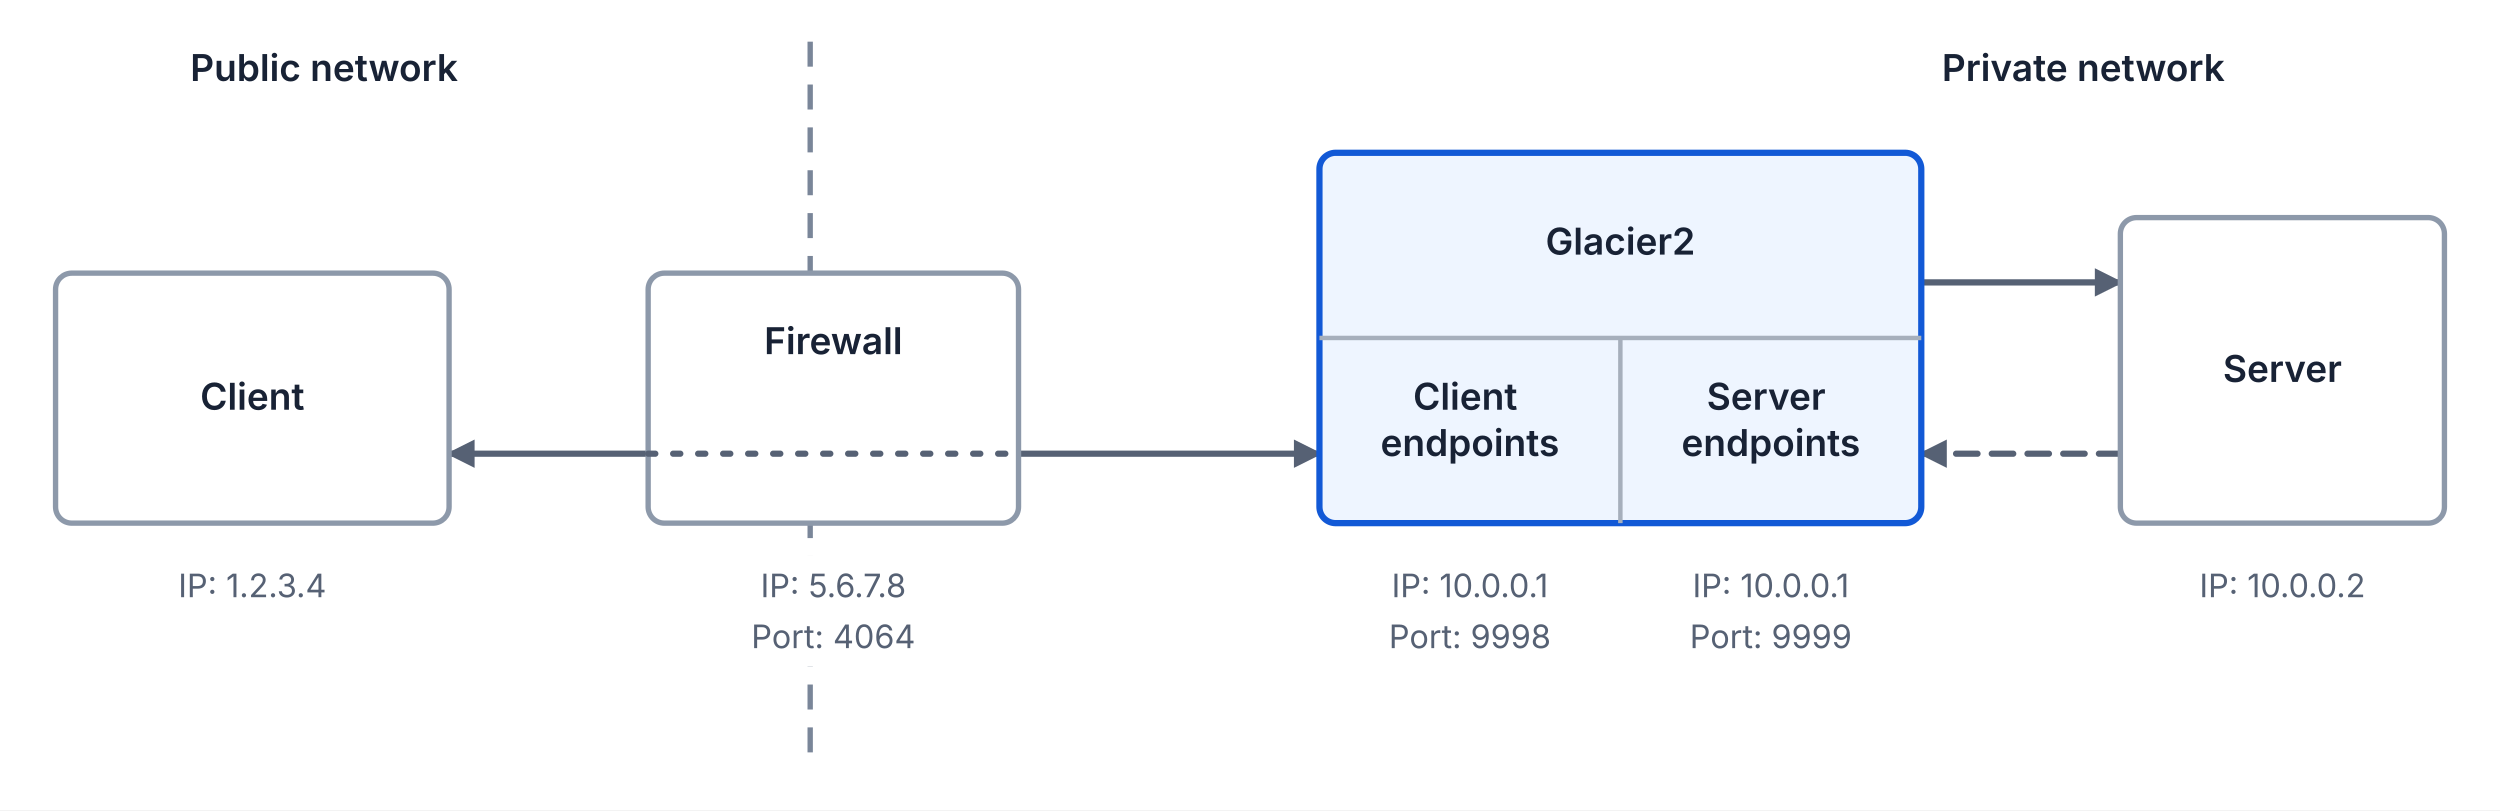
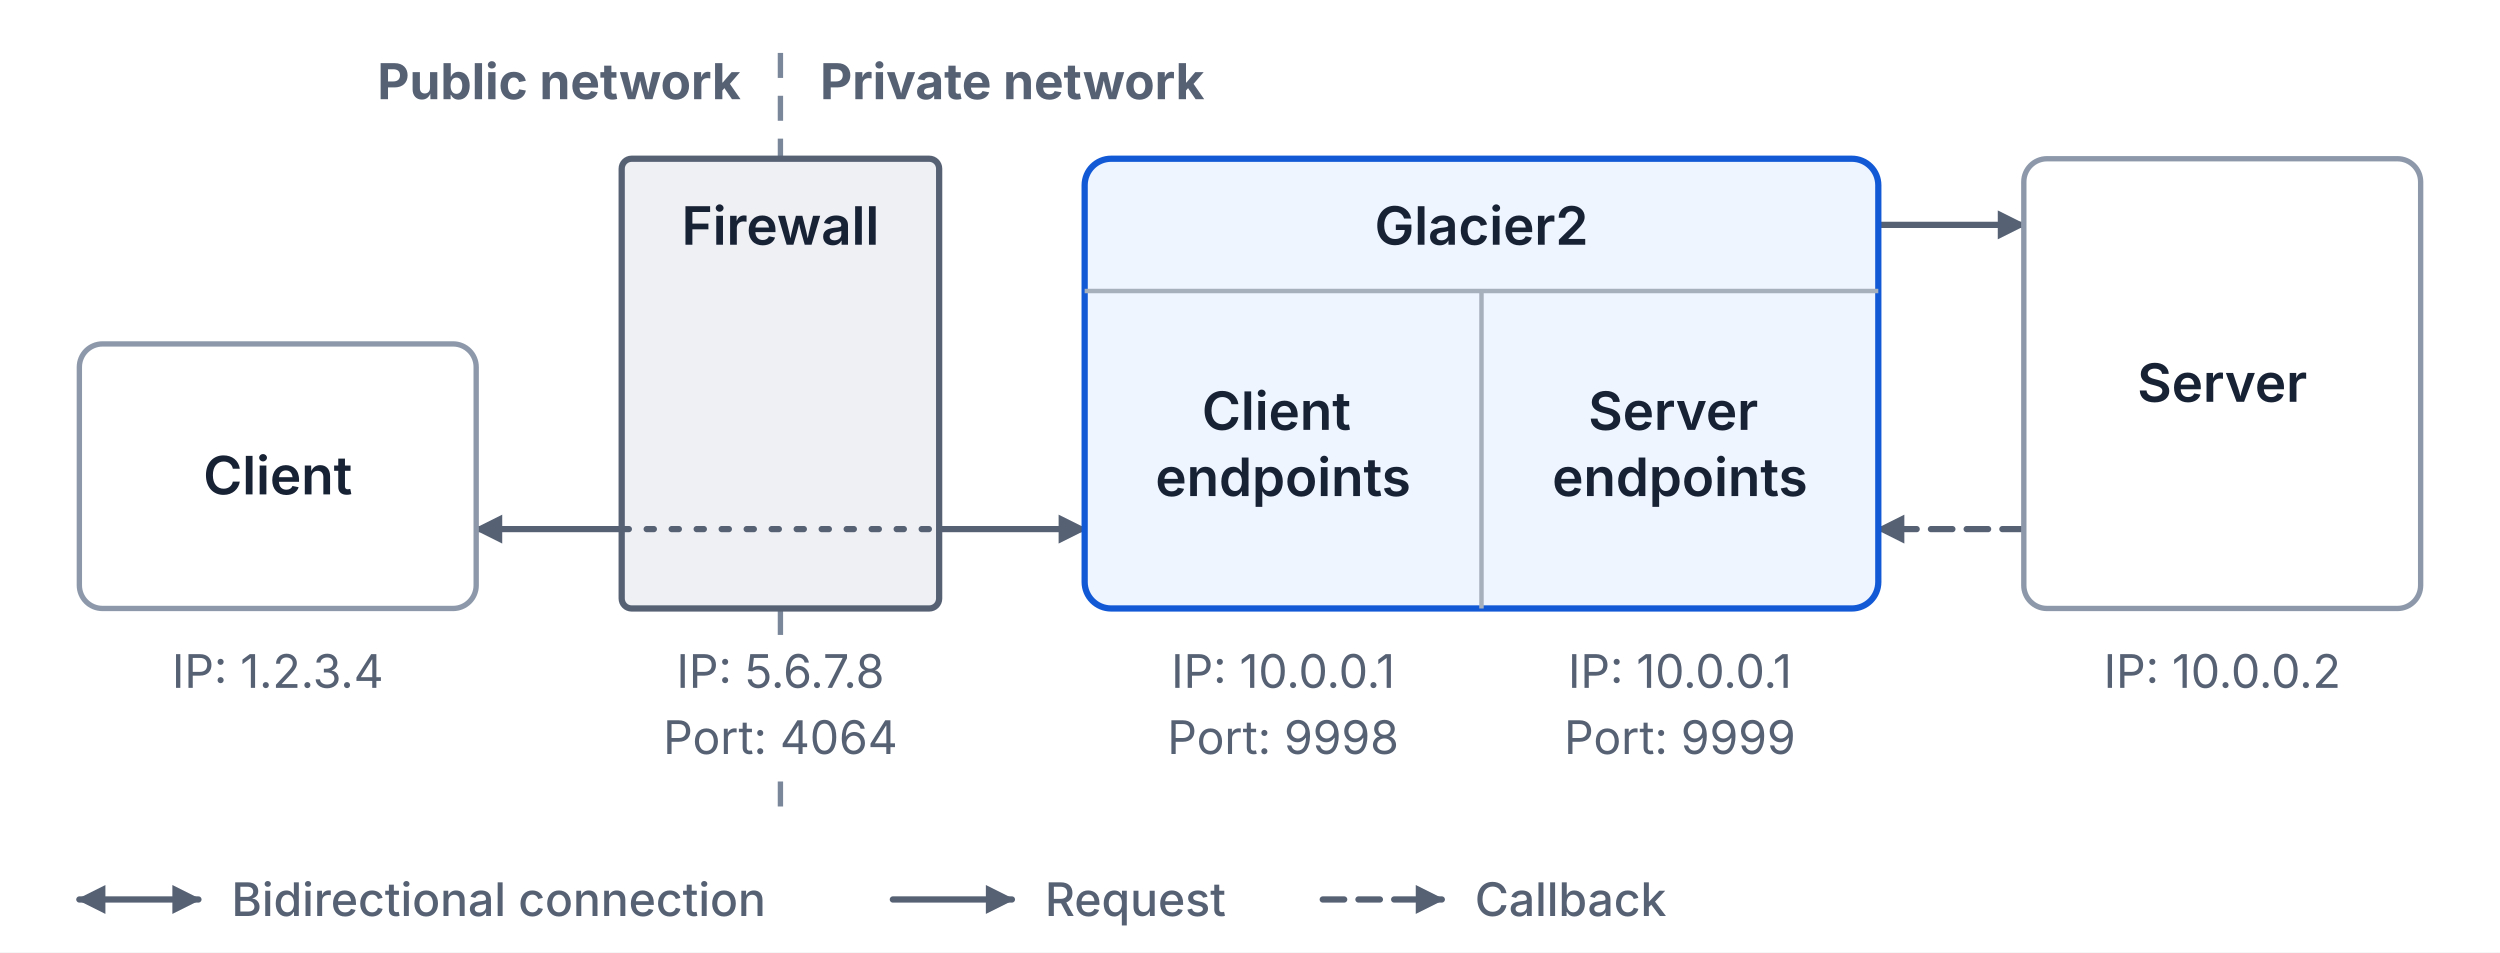
- <svg xmlns="http://www.w3.org/2000/svg" width="700" height="226.85" viewBox="0 0 1080 350" role="img" aria-labelledby="title description">
+ <svg xmlns="http://www.w3.org/2000/svg" width="700" height="266.67" viewBox="0 0 756 288" role="img" aria-labelledby="title description">
  <defs>
-     <marker id="arrow" viewBox="0 0 8 8" refX="7.2" refY="4" markerWidth="7" markerHeight="7" orient="auto-start-reverse">
+     <marker id="arrow" viewBox="0 0 8 8" refX="7.2" refY="4" markerWidth="5" markerHeight="5" orient="auto-start-reverse">
      <path d="M 0 0 L 8 4 L 0 8 Z" fill="#566174" />
    </marker>
  </defs>
  <style>
    text {
      fill: #182235;
      font-family: Inter, ui-sans-serif, system-ui, -apple-system, BlinkMacSystemFont, "Segoe UI", sans-serif;
    }
    .label {
      font-size: 16px;
      font-weight: 600;
      text-anchor: middle;
    }
    .annotation {
      fill: #566174;
      font-size: 14px;
      text-anchor: middle;
    }
+     .zone-label {
+       fill: #566174;
+       font-size: 15px;
+       font-weight: 650;
+     }
+     .legend-label {
+       fill: #566174;
+       font-size: 14px;
+       font-weight: 500;
+     }
    .application {
      fill: #ffffff;
      stroke: #8d99aa;
      stroke-width: 1.5;
    }
-     .runtime {
+     .service {
      fill: #eef5ff;
      stroke: #1259d6;
+       stroke-width: 1.75;
+     }
+     .firewall {
+       fill: #eef0f3;
+       stroke: #566174;
      stroke-width: 1.75;
    }
    .network-boundary {
      fill: none;
      stroke: #7a8699;
      stroke-width: 1.5;
      stroke-dasharray: 7 5;
+     }
+     .divider {
+       fill: none;
+       stroke: #a6afbc;
+       stroke-width: 1.25;
    }
    .connector {
      fill: none;
      stroke: #566174;
      stroke-width: 1.75;
      stroke-linecap: round;
      stroke-linejoin: round;
    }
    .one-way {
      marker-end: url(#arrow);
    }
    .two-way {
      marker-start: url(#arrow);
      marker-end: url(#arrow);
    }
-     .through-firewall {
-       stroke-dasharray: 2 5;
-     }
    .callback {
      stroke-dasharray: 6 4;
      marker-end: url(#arrow);
    }
-     .divider {
-       fill: none;
-       stroke: #a6afbc;
-       stroke-width: 1.25;
+     .through-firewall {
+       stroke-dasharray: 2 5;
+     }
+     .label-knockout {
+       fill: #ffffff;
    }
  </style>
-   <rect width="1080" height="350" fill="#ffffff" />
+   <rect width="756" height="288" fill="#ffffff" />
  <g id="boundaries" aria-hidden="true">
-     <path class="network-boundary" d="M 350 18 V 330" vector-effect="non-scaling-stroke" />
+     <path class="network-boundary" d="M 236 16 V 248" vector-effect="non-scaling-stroke" />
  </g>
  <g id="connectors" aria-hidden="true">
-     <path class="connector two-way" d="M 194 196 H 570" vector-effect="non-scaling-stroke" />
-     <path class="connector one-way" d="M 830 122 H 916" vector-effect="non-scaling-stroke" />
-     <path class="connector callback" d="M 916 196 L 830 196" vector-effect="non-scaling-stroke" />
+     <path class="connector two-way" d="M 144 160 H 328" vector-effect="non-scaling-stroke" />
+     <path class="connector one-way" d="M 568 68 H 612" vector-effect="non-scaling-stroke" />
+     <path class="connector callback" d="M 612 160 H 568" vector-effect="non-scaling-stroke" />
  </g>
  <g id="components" aria-hidden="true">
-     <rect class="application" x="24" y="118" width="170" height="108" rx="7" vector-effect="non-scaling-stroke" />
-     <rect class="application" x="280" y="118" width="160" height="108" rx="7" vector-effect="non-scaling-stroke" />
-     <rect class="runtime" x="570" y="66" width="260" height="160" rx="7" vector-effect="non-scaling-stroke" />
-     <path class="divider" d="M 570 146 H 830 M 700.0 146 V 226" vector-effect="non-scaling-stroke" />
-     <rect class="application" x="916" y="94" width="140" height="132" rx="7" vector-effect="non-scaling-stroke" />
-     <path class="connector through-firewall" d="M 280 196 H 440" vector-effect="non-scaling-stroke" />
+     <rect class="application" x="24" y="104" width="120" height="80" rx="7" vector-effect="non-scaling-stroke" />
+     <rect class="firewall" x="188" y="48" width="96" height="136" rx="3" vector-effect="non-scaling-stroke" />
+     <path class="connector through-firewall" d="M 188 160 H 284" vector-effect="non-scaling-stroke" />
+     <rect class="service" x="328" y="48" width="240" height="136" rx="8" vector-effect="non-scaling-stroke" />
+     <path class="divider" d="M 328 88 H 568 M 448 88 V 184" vector-effect="non-scaling-stroke" />
+     <rect class="application" x="612" y="48" width="120" height="136" rx="7" vector-effect="non-scaling-stroke" />
  </g>
  <g id="labels">
-     <text class="label" x="140" y="35">Public network</text>
-     <text class="label" x="900" y="35">Private network</text>
-     <text class="label" x="109.0" y="177.0">Client</text>
-     <text class="label" x="360" y="153">Firewall</text>
-     <text class="label" x="700.0" y="110">Glacier2</text>
-     <text class="label" x="635.0" y="177">
-       <tspan x="635.0" dy="0">Client</tspan>
-       <tspan x="635.0" dy="20">endpoints</tspan>
+     <text class="zone-label" x="224" y="30" text-anchor="end">Public network</text>
+     <text class="zone-label" x="248" y="30">Private network</text>
+     <text class="label" x="84" y="149.5">Client</text>
+     <text class="label" x="236" y="74">Firewall</text>
+     <text class="label" x="448" y="74">Glacier2</text>
+     <text class="label" x="388" y="130">
+       <tspan x="388" dy="0">Client</tspan>
+       <tspan x="388" dy="20">endpoints</tspan>
    </text>
-     <text class="label" x="765.0" y="177">
-       <tspan x="765.0" dy="0">Server</tspan>
-       <tspan x="765.0" dy="20">endpoints</tspan>
+     <text class="label" x="508" y="130">
+       <tspan x="508" dy="0">Server</tspan>
+       <tspan x="508" dy="20">endpoints</tspan>
    </text>
-     <text class="label" x="986.0" y="165.0">Server</text>
-     <text class="annotation" x="109" y="258">IP: 1.2.3.4</text>
-     <rect x="300" y="240" width="120" height="48" rx="4" fill="#ffffff" />
-     <text class="annotation" x="360" y="258">IP: 5.6.7.8</text>
-     <text class="annotation" x="360" y="280">Port: 4064</text>
-     <text class="annotation" x="635" y="258">IP: 10.0.0.1</text>
-     <text class="annotation" x="635" y="280">Port: 9998</text>
-     <text class="annotation" x="765" y="258">IP: 10.0.0.1</text>
-     <text class="annotation" x="765" y="280">Port: 9999</text>
-     <text class="annotation" x="986" y="258">IP: 10.0.0.2</text>
+     <text class="label" x="672" y="121.5">Server</text>
+     <rect class="label-knockout" x="192" y="192" width="88" height="44" rx="4" />
+     <text class="annotation" x="84" y="208">IP: 1.2.3.4</text>
+     <text class="annotation" x="236" y="208">IP: 5.6.7.8</text>
+     <text class="annotation" x="236" y="228">Port: 4064</text>
+     <text class="annotation" x="388" y="208">IP: 10.0.0.1</text>
+     <text class="annotation" x="388" y="228">Port: 9998</text>
+     <text class="annotation" x="508" y="208">IP: 10.0.0.1</text>
+     <text class="annotation" x="508" y="228">Port: 9999</text>
+     <text class="annotation" x="672" y="208">IP: 10.0.0.2</text>
+     <path class="connector two-way" d="M 24 272 H 60" vector-effect="non-scaling-stroke" />
+     <text class="legend-label" x="70" y="277">Bidirectional connection</text>
+     <path class="connector one-way" d="M 270 272 H 306" vector-effect="non-scaling-stroke" />
+     <text class="legend-label" x="316" y="277">Request</text>
+     <path class="connector callback" d="M 400 272 H 436" vector-effect="non-scaling-stroke" />
+     <text class="legend-label" x="446" y="277">Callback</text>
  </g>
</svg>
